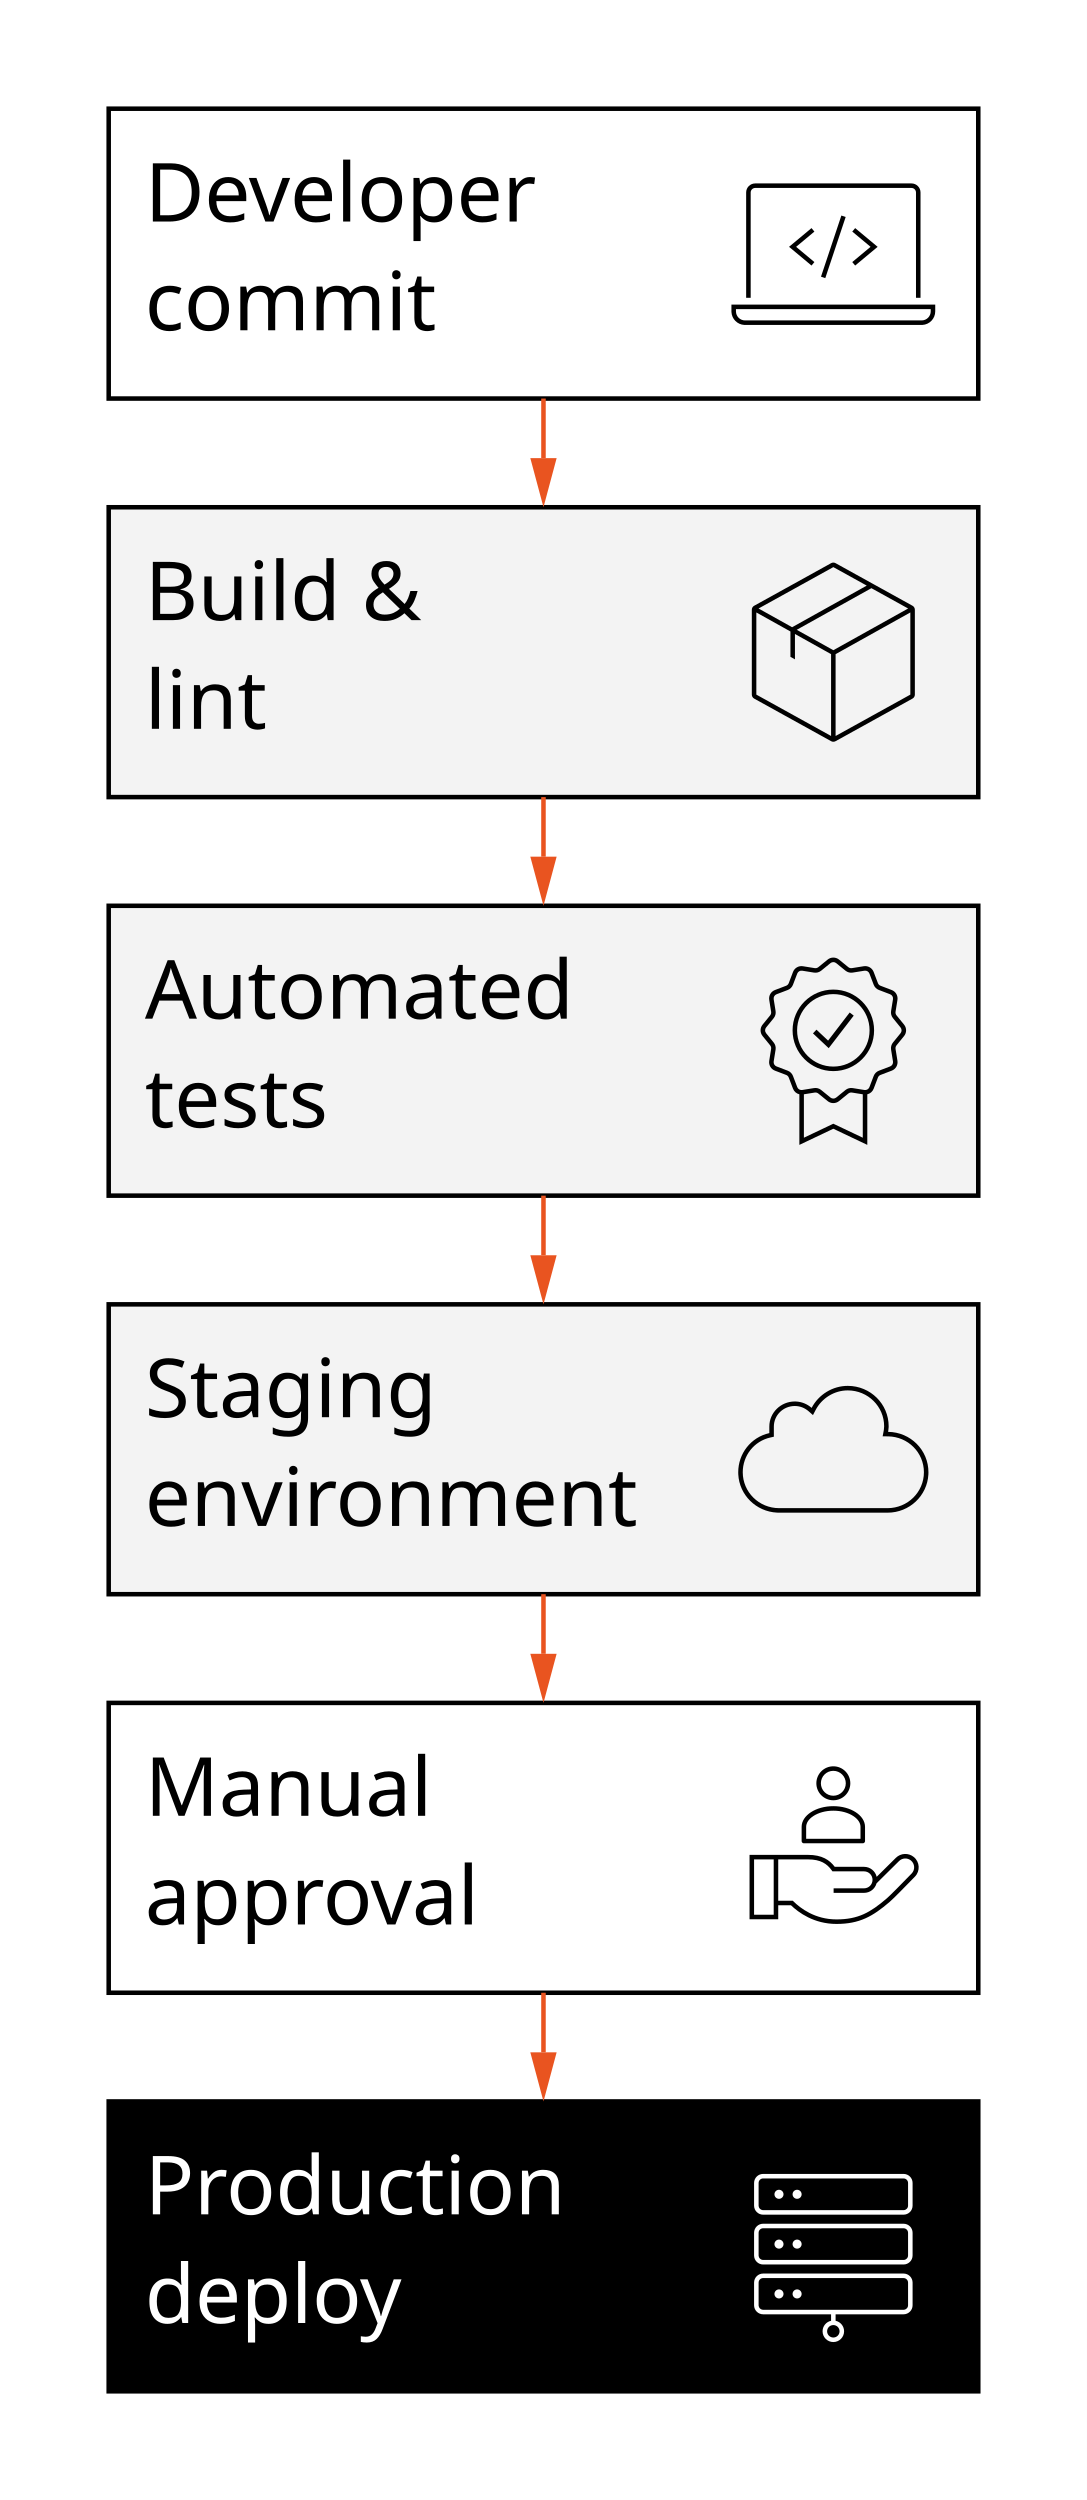
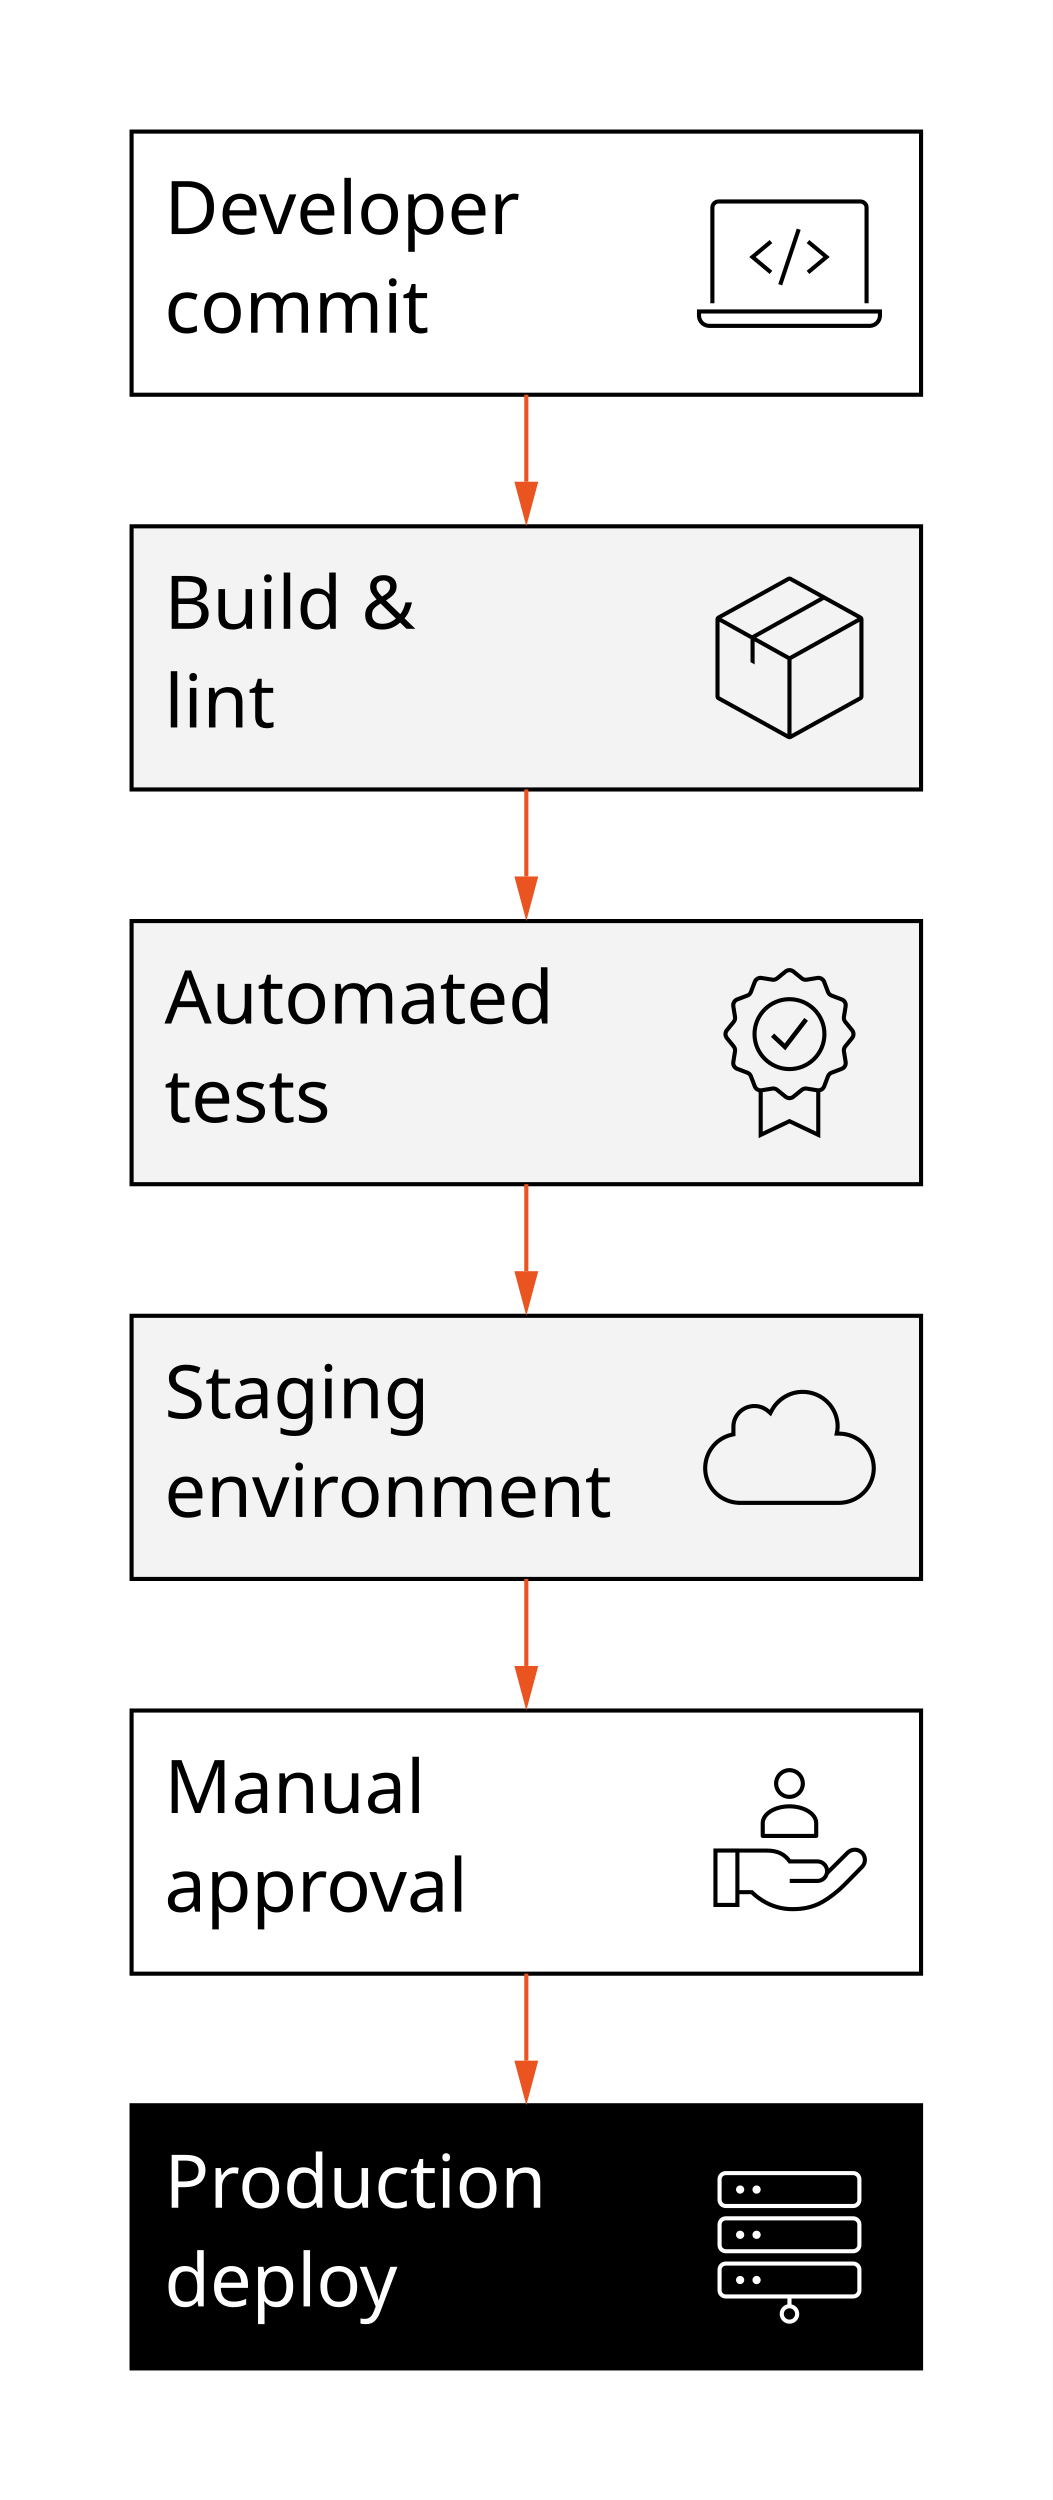
- <svg xmlns="http://www.w3.org/2000/svg" width="240" height="552" viewBox="0 0 240 552" xml:space="preserve">
-   <rect width="240" height="552" fill="#FFFFFF" />
+ <svg xmlns="http://www.w3.org/2000/svg" width="256" height="608" viewBox="0 0 256 608" xml:space="preserve">
+   <rect width="256" height="608" fill="#FFFFFF" />
  <g data-component-id="commit">
-     <rect x="24" y="24" width="192" height="64" fill="#FFFFFF" stroke="#000000" stroke-width="1" stroke-miterlimit="10" />
+     <rect x="32" y="32" width="192" height="64" fill="#FFFFFF" stroke="#000000" stroke-width="1" stroke-miterlimit="10" />
    <text font-family="Ubuntu Sans">
-       <tspan x="32" y="48.92" font-size="18" font-weight="400" fill="#000000">Developer</tspan>
-       <tspan x="32" y="72.92" font-size="18" font-weight="400" fill="#000000">commit</tspan>
+       <tspan x="40" y="56.92" font-size="18" font-weight="400" fill="#000000">Developer</tspan>
+       <tspan x="40" y="80.92" font-size="18" font-weight="400" fill="#000000">commit</tspan>
    </text>
-     <g class="dg-icon" transform="translate(160 32)">
+     <g class="dg-icon" transform="translate(168 40)">
      <path fill-rule="evenodd" clip-rule="evenodd" d="M46.5 36.75C46.5 38.355 45.239 39.666 43.654 39.746L43.5 39.75H4.5L4.346 39.746C2.812 39.668 1.582 38.438 1.504 36.904L1.5 36.75V35.25H46.5V36.75ZM2.5 36.75C2.5 37.855 3.395 38.75 4.5 38.75H43.5C44.605 38.75 45.5 37.855 45.5 36.75V36.25H2.5V36.75Z" fill="#000000" />
      <path d="M41.25 8.5C42.355 8.5 43.25 9.395 43.25 10.5V33.75H42.25V10.5C42.25 9.948 41.802 9.5 41.25 9.5H6.75C6.198 9.5 5.75 9.948 5.75 10.5V33.75H4.75V10.5C4.75 9.395 5.645 8.5 6.75 8.5H41.25Z" fill="#000000" />
      <path d="M26.725 15.908L22.225 29.408L21.275 29.092L25.775 15.592L26.725 15.908Z" fill="#000000" />
      <path d="M19.82 19.134L15.78 22.5L19.82 25.866L19.18 26.634L14.219 22.5L19.18 18.366L19.82 19.134Z" fill="#000000" />
      <path d="M33.781 22.5L28.82 26.634L28.18 25.866L32.22 22.5L28.18 19.134L28.82 18.366L33.781 22.5Z" fill="#000000" />
    </g>
  </g>
  <g data-component-id="build">
-     <rect x="24" y="112" width="192" height="64" fill="#F3F3F3" stroke="#000000" stroke-width="1" stroke-miterlimit="10" />
+     <rect x="32" y="128" width="192" height="64" fill="#F3F3F3" stroke="#000000" stroke-width="1" stroke-miterlimit="10" />
    <text font-family="Ubuntu Sans">
-       <tspan x="32" y="136.92" font-size="18" font-weight="400" fill="#000000">Build &amp;</tspan>
-       <tspan x="32" y="160.92" font-size="18" font-weight="400" fill="#000000">lint</tspan>
+       <tspan x="40" y="152.92" font-size="18" font-weight="400" fill="#000000">Build &amp;</tspan>
+       <tspan x="40" y="176.92" font-size="18" font-weight="400" fill="#000000">lint</tspan>
    </text>
-     <g class="dg-icon" transform="translate(160 120)">
+     <g class="dg-icon" transform="translate(168 136)">
      <path d="M33.001 9.057L41.485 13.752C41.803 13.928 42.001 14.263 42.001 14.627V33.373C42.001 33.736 41.803 34.071 41.485 34.247L24.485 43.657C24.183 43.824 23.817 43.824 23.516 43.657L6.516 34.247C6.198 34.071 6 33.736 6 33.373V14.627C6 14.263 6.198 13.928 6.516 13.752L15.001 9.057L23.516 4.343C23.817 4.176 24.183 4.176 24.485 4.343L33.001 9.057ZM24.5 24.434V42.505L32.516 38.068L41.001 33.372V15.23L24.5 24.434ZM7 33.372L15.485 38.068L23.5 42.504V24.434L15.525 19.985V25.583L14.529 25.027V19.43L7 15.231V33.372ZM15.92 19.061L24 23.566L40.515 14.357L32.516 9.932L32.404 9.869L15.92 19.061ZM15.485 9.932L7.485 14.357L14.899 18.491L31.377 9.302L24 5.218L15.485 9.932Z" fill="#000000" />
    </g>
  </g>
  <g data-component-id="test">
-     <rect x="24" y="200" width="192" height="64" fill="#F3F3F3" stroke="#000000" stroke-width="1" stroke-miterlimit="10" />
+     <rect x="32" y="224" width="192" height="64" fill="#F3F3F3" stroke="#000000" stroke-width="1" stroke-miterlimit="10" />
    <text font-family="Ubuntu Sans">
-       <tspan x="32" y="224.92" font-size="18" font-weight="400" fill="#000000">Automated</tspan>
-       <tspan x="32" y="248.92" font-size="18" font-weight="400" fill="#000000">tests</tspan>
+       <tspan x="40" y="248.92" font-size="18" font-weight="400" fill="#000000">Automated</tspan>
+       <tspan x="40" y="272.92" font-size="18" font-weight="400" fill="#000000">tests</tspan>
    </text>
-     <g class="dg-icon" transform="translate(160 208)">
+     <g class="dg-icon" transform="translate(168 232)">
      <path fill-rule="evenodd" clip-rule="evenodd" d="M22.738 3.882C23.473 3.284 24.527 3.284 25.262 3.882L27.314 5.552C27.535 5.731 27.822 5.808 28.104 5.763L30.716 5.344C31.651 5.193 32.565 5.72 32.902 6.605L33.845 9.077C33.946 9.343 34.157 9.554 34.423 9.655L36.895 10.598C37.78 10.935 38.307 11.849 38.156 12.784L37.737 15.396C37.692 15.678 37.769 15.965 37.948 16.186L39.618 18.238C40.216 18.973 40.216 20.027 39.618 20.762L37.948 22.814C37.769 23.035 37.692 23.322 37.737 23.604L38.156 26.216C38.307 27.151 37.78 28.065 36.895 28.402L34.423 29.345C34.157 29.446 33.946 29.657 33.845 29.923L32.902 32.395C32.661 33.027 32.126 33.473 31.5 33.624V44.791L24 41.225L16.5 44.791V33.624C15.874 33.473 15.339 33.027 15.098 32.395L14.155 29.923C14.054 29.657 13.843 29.446 13.577 29.345L11.105 28.402C10.22 28.065 9.693 27.151 9.844 26.216L10.263 23.604C10.308 23.322 10.231 23.035 10.052 22.814L8.382 20.762C7.784 20.027 7.784 18.973 8.382 18.238L10.052 16.186C10.231 15.965 10.308 15.678 10.263 15.396L9.844 12.784C9.693 11.848 10.22 10.935 11.105 10.598L13.577 9.655C13.843 9.554 14.054 9.343 14.155 9.077L15.098 6.605C15.435 5.72 16.349 5.193 17.284 5.344L19.896 5.763C20.178 5.808 20.465 5.731 20.686 5.552L22.738 3.882ZM19.896 33.237L17.5 33.621V43.208L23.785 40.22L24 40.117L24.215 40.22L30.5 43.208V33.621L28.104 33.237C27.822 33.192 27.535 33.269 27.314 33.448L25.262 35.118C24.527 35.716 23.473 35.716 22.738 35.118L20.686 33.448C20.465 33.269 20.178 33.192 19.896 33.237ZM24.631 4.658C24.263 4.359 23.737 4.359 23.369 4.658L21.316 6.327C20.874 6.687 20.3 6.841 19.737 6.751L17.125 6.331C16.657 6.256 16.201 6.519 16.032 6.962L15.09 9.434C14.887 9.966 14.466 10.387 13.934 10.59L11.462 11.532C11.019 11.701 10.756 12.157 10.831 12.625L11.251 15.237C11.341 15.8 11.187 16.374 10.827 16.816L9.158 18.869C8.859 19.237 8.859 19.763 9.158 20.131L10.827 22.184C11.187 22.626 11.341 23.2 11.251 23.763L10.831 26.375C10.756 26.843 11.019 27.299 11.462 27.468L13.934 28.41C14.466 28.613 14.887 29.034 15.09 29.566L16.032 32.038C16.201 32.481 16.657 32.744 17.125 32.669L19.737 32.249C20.3 32.159 20.874 32.313 21.316 32.673L23.369 34.342C23.737 34.641 24.263 34.641 24.631 34.342L26.684 32.673C27.126 32.313 27.7 32.159 28.263 32.249L30.875 32.669C31.343 32.744 31.799 32.481 31.968 32.038L32.91 29.566C33.113 29.034 33.534 28.613 34.066 28.41L36.538 27.468C36.981 27.299 37.244 26.843 37.169 26.375L36.749 23.763C36.659 23.2 36.813 22.626 37.173 22.184L38.842 20.131C39.141 19.763 39.141 19.237 38.842 18.869L37.173 16.816C36.813 16.374 36.659 15.8 36.749 15.237L37.169 12.625C37.244 12.157 36.981 11.701 36.538 11.532L34.066 10.59C33.534 10.387 33.113 9.966 32.91 9.434L31.968 6.962C31.799 6.519 31.343 6.256 30.875 6.331L28.263 6.751C27.7 6.841 27.126 6.687 26.684 6.327L24.631 4.658Z" fill="#000000" />
      <path d="M28.5 16.248L22.977 23.439L22.525 23.013L19.501 20.171L20.27 19.351L22.842 21.768L27.607 15.562L28.5 16.248Z" fill="#000000" />
      <path fill-rule="evenodd" clip-rule="evenodd" d="M24 10.5C28.971 10.5 33 14.529 33 19.5C33 24.471 28.971 28.5 24 28.5C19.029 28.5 15 24.471 15 19.5C15 14.529 19.029 10.5 24 10.5ZM24 11.5C19.582 11.5 16 15.082 16 19.5C16 23.918 19.582 27.5 24 27.5C28.418 27.5 32 23.918 32 19.5C32 15.082 28.418 11.5 24 11.5Z" fill="#000000" />
    </g>
  </g>
  <g data-component-id="staging">
-     <rect x="24" y="288" width="192" height="64" fill="#F3F3F3" stroke="#000000" stroke-width="1" stroke-miterlimit="10" />
+     <rect x="32" y="320" width="192" height="64" fill="#F3F3F3" stroke="#000000" stroke-width="1" stroke-miterlimit="10" />
    <text font-family="Ubuntu Sans">
-       <tspan x="32" y="312.92" font-size="18" font-weight="400" fill="#000000">Staging</tspan>
-       <tspan x="32" y="336.92" font-size="18" font-weight="400" fill="#000000">environment</tspan>
+       <tspan x="40" y="344.92" font-size="18" font-weight="400" fill="#000000">Staging</tspan>
+       <tspan x="40" y="368.92" font-size="18" font-weight="400" fill="#000000">environment</tspan>
    </text>
-     <g class="dg-icon" transform="translate(160 296)">
+     <g class="dg-icon" transform="translate(168 328)">
      <path fill-rule="evenodd" clip-rule="evenodd" d="M27.186 10C32.196 10 36.217 14 36.217 18.923L36.211 19.143C36.187 19.652 36.094 20.147 36.093 20.154C41.041 20.216 45 24.154 45 29.077L44.988 29.536C44.748 34.246 40.822 38 35.969 38H12.031L11.565 37.988C6.928 37.757 3.245 34.094 3.012 29.536L3 29.077C3 24.954 5.784 21.352 9.866 20.429V18.984C9.866 15.908 12.402 13.446 15.495 13.446L15.749 13.452C17.017 13.51 18.22 13.996 19.206 14.861C20.753 11.908 23.845 10 27.186 10ZM27.186 11C24.224 11 21.469 12.695 20.092 15.325L19.502 16.452L18.547 15.613C17.674 14.847 16.608 14.446 15.495 14.446C12.935 14.446 10.866 16.479 10.866 18.984V21.227L10.087 21.403C6.472 22.221 4 25.409 4 29.077C4 33.438 7.564 37 12.031 37H35.969C40.436 37 44 33.438 44 29.077C44 24.713 40.493 21.208 36.08 21.153L34.888 21.139L35.11 19.967V19.965C35.111 19.962 35.112 19.956 35.113 19.948C35.116 19.933 35.121 19.91 35.126 19.88C35.136 19.819 35.149 19.73 35.163 19.626C35.191 19.411 35.217 19.151 35.217 18.923C35.217 14.562 31.653 11 27.186 11Z" fill="#000000" />
    </g>
  </g>
  <g data-component-id="approval">
-     <rect x="24" y="376" width="192" height="64" fill="#FFFFFF" stroke="#000000" stroke-width="1" stroke-miterlimit="10" />
+     <rect x="32" y="416" width="192" height="64" fill="#FFFFFF" stroke="#000000" stroke-width="1" stroke-miterlimit="10" />
    <text font-family="Ubuntu Sans">
-       <tspan x="32" y="400.92" font-size="18" font-weight="400" fill="#000000">Manual</tspan>
-       <tspan x="32" y="424.92" font-size="18" font-weight="400" fill="#000000">approval</tspan>
+       <tspan x="40" y="440.92" font-size="18" font-weight="400" fill="#000000">Manual</tspan>
+       <tspan x="40" y="464.92" font-size="18" font-weight="400" fill="#000000">approval</tspan>
    </text>
-     <g class="dg-icon" transform="translate(160 384)">
+     <g class="dg-icon" transform="translate(168 424)">
      <path fill-rule="evenodd" clip-rule="evenodd" d="M37.806 26.209C38.885 25.141 40.598 25.063 41.77 26.03C43.098 27.126 43.215 29.123 42.014 30.362C39.871 32.57 37.274 35.218 36.437 35.936C34.577 37.53 32.912 38.755 31.069 39.576C29.219 40.4 27.215 40.806 24.688 40.806C19.718 40.806 16.314 38.289 14.64 36.677H11.833V39.778H5.5V25.553H11.833V25.556H18.417C19.933 25.556 21.14 25.823 22.129 26.324C23.038 26.784 23.734 27.43 24.312 28.195H30.778C32.136 28.195 33.27 29.137 33.571 30.402L37.806 26.209ZM41.134 26.8C40.358 26.16 39.224 26.212 38.51 26.919L33.547 31.834C33.212 33.05 32.101 33.945 30.778 33.945H24.061V32.945H30.778C31.814 32.945 32.653 32.105 32.653 31.07C32.653 30.034 31.814 29.195 30.778 29.195H23.803L23.652 28.984C23.116 28.227 22.492 27.63 21.677 27.216C20.859 26.802 19.816 26.556 18.417 26.556H11.833V35.677H15.047L15.193 35.822C16.712 37.326 19.934 39.806 24.688 39.806C27.098 39.806 28.96 39.42 30.662 38.662C32.373 37.899 33.951 36.749 35.785 35.176C36.577 34.497 39.132 31.896 41.296 29.666C42.089 28.848 42.014 27.527 41.134 26.8ZM6.5 38.778H10.833V26.553H6.5V38.778Z" fill="#000000" />
      <path fill-rule="evenodd" clip-rule="evenodd" d="M24 14.8C27.866 14.8 31 16.847 31 19.37V22.5L30.99 22.601C30.944 22.828 30.742 23 30.5 23H17.5L17.399 22.989C17.204 22.949 17.05 22.796 17.01 22.601L17 22.5V19.37C17 16.847 20.134 14.8 24 14.8ZM24 15.8C22.233 15.8 20.679 16.27 19.597 16.977C18.506 17.689 18 18.557 18 19.37V22H30V19.37C30 18.557 29.494 17.689 28.403 16.977C27.321 16.27 25.767 15.8 24 15.8Z" fill="#000000" />
      <path fill-rule="evenodd" clip-rule="evenodd" d="M24 6C26.071 6 27.75 7.679 27.75 9.75C27.75 11.821 26.071 13.5 24 13.5C21.929 13.5 20.25 11.821 20.25 9.75C20.25 7.679 21.929 6 24 6ZM24 7C22.481 7 21.25 8.231 21.25 9.75C21.25 11.269 22.481 12.5 24 12.5C25.519 12.5 26.75 11.269 26.75 9.75C26.75 8.231 25.519 7 24 7Z" fill="#000000" />
    </g>
  </g>
  <g data-component-id="production">
-     <rect x="24" y="464" width="192" height="64" fill="#000000" stroke="#000000" stroke-width="1" stroke-miterlimit="10" />
+     <rect x="32" y="512" width="192" height="64" fill="#000000" stroke="#000000" stroke-width="1" stroke-miterlimit="10" />
    <text font-family="Ubuntu Sans">
-       <tspan x="32" y="488.92" font-size="18" font-weight="400" fill="#FFFFFF">Production</tspan>
-       <tspan x="32" y="512.92" font-size="18" font-weight="400" fill="#FFFFFF">deploy</tspan>
+       <tspan x="40" y="536.92" font-size="18" font-weight="400" fill="#FFFFFF">Production</tspan>
+       <tspan x="40" y="560.92" font-size="18" font-weight="400" fill="#FFFFFF">deploy</tspan>
    </text>
-     <g class="dg-icon" transform="translate(160 472)">
+     <g class="dg-icon" transform="translate(168 520)">
      <path d="M39.5 30C40.605 30 41.5 30.895 41.5 32V37C41.5 38.105 40.605 39 39.5 39H24.5V40.428C25.572 40.657 26.375 41.61 26.375 42.75C26.375 44.062 25.312 45.125 24 45.125C22.688 45.125 21.625 44.062 21.625 42.75C21.625 41.61 22.428 40.657 23.5 40.428V39H8.5C7.395 39 6.5 38.105 6.5 37V32C6.5 30.895 7.395 30 8.5 30H39.5ZM24 41.375C23.241 41.375 22.625 41.991 22.625 42.75C22.625 43.509 23.241 44.125 24 44.125C24.759 44.125 25.375 43.509 25.375 42.75C25.375 41.991 24.759 41.375 24 41.375ZM8.5 31C7.948 31 7.5 31.448 7.5 32V37L7.505 37.102C7.553 37.573 7.927 37.947 8.397 37.995L8.5 38H39.5L39.602 37.995C40.107 37.944 40.5 37.518 40.5 37V32C40.5 31.448 40.052 31 39.5 31H8.5ZM12 33.501C12.552 33.501 13 33.949 13 34.501C13 35.053 12.552 35.501 12 35.501C11.448 35.501 11 35.053 11 34.501C11 33.949 11.448 33.501 12 33.501ZM39.5 19C40.605 19 41.5 19.895 41.5 21V26C41.5 27.105 40.605 28 39.5 28H8.5C7.395 28 6.5 27.105 6.5 26V21C6.5 19.895 7.395 19 8.5 19H39.5ZM8.5 20C7.948 20 7.5 20.448 7.5 21V26L7.505 26.102C7.553 26.573 7.927 26.947 8.397 26.995L8.5 27H39.5L39.602 26.995C40.107 26.944 40.5 26.518 40.5 26V21C40.5 20.448 40.052 20 39.5 20H8.5ZM12 22.501C12.552 22.501 13 22.949 13 23.501C13 24.053 12.552 24.501 12 24.501C11.448 24.501 11 24.053 11 23.501C11 22.949 11.448 22.501 12 22.501ZM39.5 8C40.605 8 41.5 8.895 41.5 10V15C41.5 16.105 40.605 17 39.5 17H8.5C7.395 17 6.5 16.105 6.5 15V10C6.5 8.895 7.395 8 8.5 8H39.5ZM8.5 9C7.948 9 7.5 9.448 7.5 10V15L7.505 15.102C7.553 15.573 7.927 15.947 8.397 15.995L8.5 16H39.5L39.602 15.995C40.107 15.944 40.5 15.518 40.5 15V10C40.5 9.448 40.052 9 39.5 9H8.5ZM12 11.501C12.552 11.501 13 11.949 13 12.501C13 13.053 12.552 13.501 12 13.501C11.448 13.501 11 13.053 11 12.501C11 11.949 11.448 11.501 12 11.501Z" fill="#FFFFFF" />
      <circle cx="16" cy="12.501" r="1" fill="#FFFFFF" />
      <circle cx="16" cy="23.501" r="1" fill="#FFFFFF" />
      <circle cx="16" cy="34.501" r="1" fill="#FFFFFF" />
    </g>
  </g>
  <g data-component-id="_auto_1">
-     <line x1="120" y1="88" x2="120" y2="101.159" fill="none" stroke="#E95420" stroke-width="1" stroke-miterlimit="10" />
-     <polygon points="117.095,101.159 120,112 122.905,101.159" fill="#E95420" />
+     <line x1="128" y1="96" x2="128" y2="117.159" fill="none" stroke="#E95420" stroke-width="1" stroke-miterlimit="10" />
+     <polygon points="125.095,117.159 128,128 130.905,117.159" fill="#E95420" />
  </g>
  <g data-component-id="_auto_2">
-     <line x1="120" y1="176" x2="120" y2="189.159" fill="none" stroke="#E95420" stroke-width="1" stroke-miterlimit="10" />
-     <polygon points="117.095,189.159 120,200 122.905,189.159" fill="#E95420" />
+     <line x1="128" y1="192" x2="128" y2="213.159" fill="none" stroke="#E95420" stroke-width="1" stroke-miterlimit="10" />
+     <polygon points="125.095,213.159 128,224 130.905,213.159" fill="#E95420" />
  </g>
  <g data-component-id="_auto_3">
-     <line x1="120" y1="264" x2="120" y2="277.159" fill="none" stroke="#E95420" stroke-width="1" stroke-miterlimit="10" />
-     <polygon points="117.095,277.159 120,288 122.905,277.159" fill="#E95420" />
+     <line x1="128" y1="288" x2="128" y2="309.159" fill="none" stroke="#E95420" stroke-width="1" stroke-miterlimit="10" />
+     <polygon points="125.095,309.159 128,320 130.905,309.159" fill="#E95420" />
  </g>
  <g data-component-id="_auto_4">
-     <line x1="120" y1="352" x2="120" y2="365.159" fill="none" stroke="#E95420" stroke-width="1" stroke-miterlimit="10" />
-     <polygon points="117.095,365.159 120,376 122.905,365.159" fill="#E95420" />
+     <line x1="128" y1="384" x2="128" y2="405.159" fill="none" stroke="#E95420" stroke-width="1" stroke-miterlimit="10" />
+     <polygon points="125.095,405.159 128,416 130.905,405.159" fill="#E95420" />
  </g>
  <g data-component-id="_auto_5">
-     <line x1="120" y1="440" x2="120" y2="453.159" fill="none" stroke="#E95420" stroke-width="1" stroke-miterlimit="10" />
-     <polygon points="117.095,453.159 120,464 122.905,453.159" fill="#E95420" />
+     <line x1="128" y1="480" x2="128" y2="501.159" fill="none" stroke="#E95420" stroke-width="1" stroke-miterlimit="10" />
+     <polygon points="125.095,501.159 128,512 130.905,501.159" fill="#E95420" />
  </g>
</svg>
